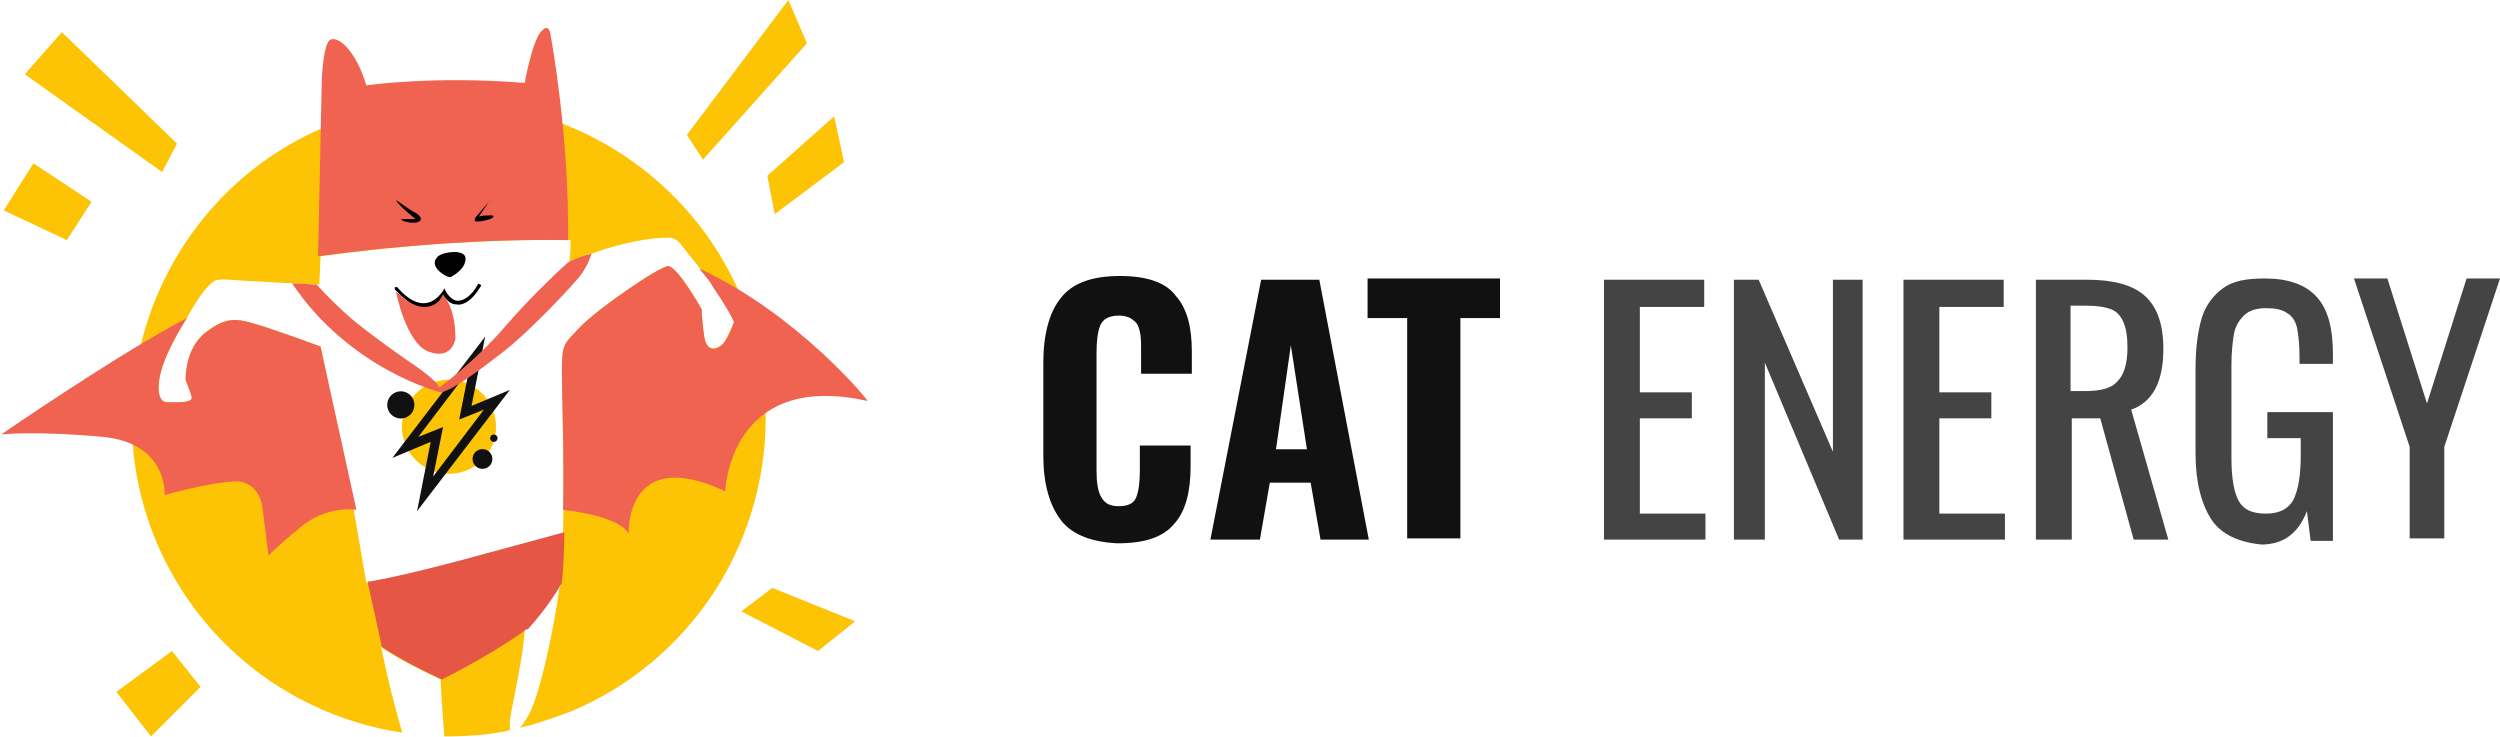
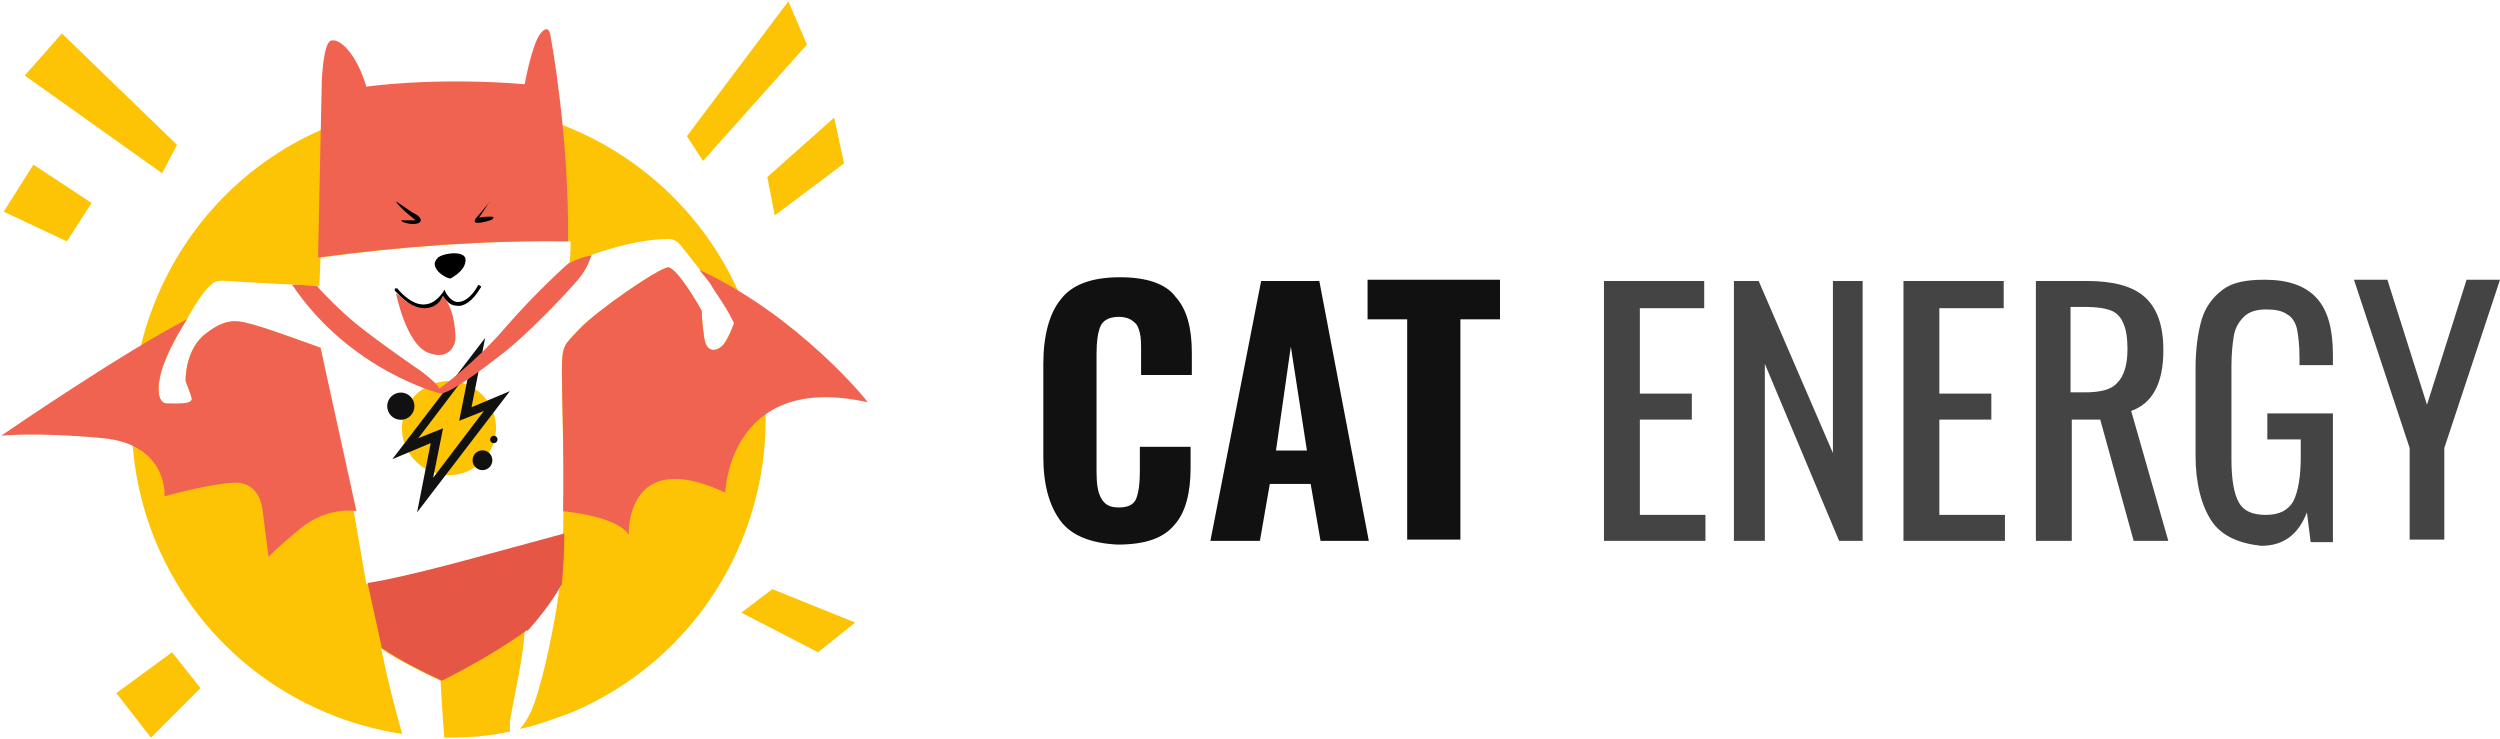
- <svg xmlns="http://www.w3.org/2000/svg" version="1.1" x="0" y="0" viewBox="0 0 202 59.5" xml:space="preserve">
-   <path fill="#fdc305" d="M59.9 24C54.4 11 39.4 4.8 26.4 10.2S7.2 30.7 12.6 43.7c3.6 8.6 11.3 14.2 19.9 15.5-.6-2.1-1.2-4.4-1.7-6.9 1.5 1 3.1 1.8 4.8 2.6 0 0 .1 2.2.3 4.6 1.8 0 3.6-.1 5.3-.5v-.8c.3-1.9 1.1-5.2 1.2-7.4 1.1-1.1 2.1-2.3 2.9-3.7 0 .1 0 .3-.1.4-.6 4.3-1.7 8.8-2.4 10.1-.2.4-.5.9-.8 1.2 1.4-.3 2.7-.8 4.1-1.3C59.2 52 65.3 37 59.9 24zm-1.5 3.8c-.4.4-1.3.7-1.5-.6s-.2-2.2-.2-2.2-1.9-3.4-2.7-3.5c-.7 0-5.8 3.5-7.2 5-1.2 1.3-1.4 1.2-1.4 3.5 0 1.7.2 8.2.1 13.1 0 0-2.2.6-8.1 2.2-6 1.6-7.8 1.8-7.8 1.8l-1-5.8L25.9 28s-3.8-1.4-5.2-1.8c-1.4-.4-2.3-.7-4 .6-1.8 1.3-1.7 3.9-1.7 3.9s.4 1 .5 1.4c0 .5-1.2.4-2 .4s-.9-1.4-.3-3.1c.6-1.7 1.9-3.7 1.9-3.7s1.2-2.3 2.1-2.9c0 0 .1-.3 1.3-.2 1.1.1 7.3.4 7.3.4l.1-2.3c6.7-.9 13.5-1.4 20.2-1.3 0 .6 0 1.2-.1 1.8 0 0 4.4-2 8.1-2 0 0 .4 0 .8.4.3.4 2.4 3 2.7 3.4.2.4 1.2 1.7 1.8 3-.1 0-.6 1.3-1 1.8z" />
-   <path fill="#f06351" d="M56.5 21.7c.5.6.9 1.1 1 1.3.2.4 1.2 1.7 1.8 3 0 0-.4 1.3-.9 1.8s-1.3.7-1.5-.6-.2-2.2-.2-2.2-1.9-3.4-2.7-3.5c-.7 0-5.8 3.5-7.2 5-1.2 1.3-1.4 1.2-1.4 3.5 0 1.5.2 6.6.1 11.2 1.8.2 4.5.7 5.3 1.9 0 0-.3-7.2 7.8-3.4 0 0 .3-9.8 11.5-7.3.1 0-5.6-7-13.6-10.7zm-10.6-2.3c.1-8.5-1.4-16.5-1.4-16.5s-.1-1.3-.9-.2c-.7 1.1-1.2 4-1.2 4-7.4-.6-12.8.2-12.8.2-.8-2.7-2.2-4-2.9-3.7-.6.3-.7 3.3-.7 3.3l-.3 14.2c6.7-.9 13.5-1.4 20.2-1.3z" />
-   <path d="M45.4 47.1c.1-1.1.2-2.5.2-4.1 0 0-2.2.6-8.1 2.2-6 1.6-7.8 1.8-7.8 1.8l1.1 5c0 .1 0 .2.1.3 1.5 1 3.1 1.8 4.8 2.6 4.4-2.2 6.9-4.1 6.9-4.1v.1c1-1.1 2-2.4 2.8-3.8z" fill="#e55645" />
-   <path d="M32 16.2c0-.1 1 .7 1.4.9.4.2.6.4.6.6 0 .2-.3.3-.6.3s-.9-.1-1-.3h1.2c.1.1-1.3-1-1.6-1.5zm7.5.1l-1.1 1.3c0 .1-.2.3.2.3s1.1-.2 1.2-.3c.1-.1.1-.2-.1-.2s-.7 0-1 .1l.8-1.2c.1 0 .1-.1 0 0zm-3.1 6.1s.8-.4 1.1-1c.3-.7 0-.9-.4-1s-1.3 0-1.7.3c-.4.4-.3.7-.1 1 .2.3.8.7 1.1.7z" />
-   <path fill="#f06351" d="M35.9 23.7s-.2.4-.5.6c-.2.2-.6.4-1 .4-.6 0-1.1-.2-1.5-.4-.2-.1-.4-.3-.5-.4-.2-.2-.4-.3-.4-.3s.8 4.1 2.6 4.8c1.8.7 2.2-.8 2.2-1.1 0-.3 0-2.1-.8-3.2.1-.5 0-.3-.1-.4z" />
-   <path d="M34.3 24.8c-1.3 0-2.3-1.4-2.4-1.4v-.2h.2s1 1.3 2.1 1.3c.6 0 1.1-.3 1.6-1l.1-.2.1.2s.4.8 1 .8c.5 0 1.1-.4 1.6-1.3 0-.1.1-.1.2 0 .1 0 .1.1 0 .2-.6 1-1.3 1.5-1.9 1.4-.6 0-.9-.5-1.1-.8-.3.7-.9 1-1.5 1z" />
-   <circle transform="rotate(-22.676 36.253 34.547)" fill="#fdc305" cx="36.3" cy="34.5" r="3.8" />
-   <path fill="#111111" d="M41.2 31.5l-3.1 1.3 1.1-5.6-7.5 9.8 3.1-1.3-1.1 5.6 7.5-9.8zm-7.4 3.8l4.1-5.4-.8 4 2-.8-4.1 5.4.8-4-2 .8z" />
-   <circle transform="rotate(-22.676 32.435 32.742)" fill="#111111" cx="32.4" cy="32.7" r="1.1" />
-   <circle transform="rotate(-22.676 38.956 37.134)" fill="#111111" cx="39" cy="37.1" r=".8" />
-   <circle transform="rotate(-22.676 39.92 35.398)" fill="#111111" cx="39.9" cy="35.4" r=".3" />
-   <path fill="#f06351" d="M45.9 21.2s-2.6 2.3-5.1 5.2-5.3 4.9-5.3 4.9c-.2-.5-1.6-1.5-1.6-1.5s-3.1-2.1-5.2-3.8c-1.2-1-2.4-2.2-3.1-3-.3 0-1.1-.1-2-.1 4.7 7 12 8.8 12 8.8.9-.1 3.3-1.9 5.1-3.3 1.8-1.4 4.8-4.5 6-5.9.6-.7.9-1.4 1.1-2-1.2.3-1.9.7-1.9.7z" />
-   <path fill="#fdc305" d="M65.2 3.5l-8.4 9.4-1.3-2L63.7 0zm-2.6 13.8l5.6-4.2-.8-3.7-5.4 4.8zm-2.7 32.1l6.2 3.2 3-2.4-6.7-2.7zM2 6l3-3.4 9.3 9-1.2 2.3zm5.4 10.3l-4.7-3.1L.3 17l5.1 2.4zm6.5 36.3l-4.5 3.3 2.8 3.6 4-4z" />
-   <path fill="#f06351" d="M25.9 28s-3.8-1.4-5.2-1.8c-1.4-.4-2.3-.7-4 .6-1.8 1.3-1.7 3.9-1.7 3.9s.4 1 .5 1.4c0 .5-1.2.4-2 .4s-.9-1.4-.3-3.1c.6-1.7 1.9-3.7 1.9-3.7-5.4 2.8-15 9.4-15 9.4s2.9-.3 8.2.2c5.3.5 5 4.7 5 4.7s3.5-1 5.6-1.1c2.1-.1 2.3 2.1 2.3 2.1l.5 3.9s.5-.6 2.7-2.4c1.9-1.5 3.9-1.4 4.4-1.3L25.9 28z" />
-   <path fill="#111111" d="M85.7 42c-.9-1.2-1.4-2.9-1.4-5.2v-7.5c0-2.3.5-4.1 1.4-5.2.9-1.2 2.5-1.8 4.8-1.8 2.1 0 3.7.5 4.5 1.6.9 1 1.3 2.5 1.3 4.5v1.8h-4.1v-1.9c0-.6 0-1.1-.1-1.5-.1-.4-.2-.7-.5-.9-.2-.2-.6-.4-1.2-.4-.8 0-1.3.3-1.5.8-.2.5-.3 1.2-.3 2.2V38c0 1 .1 1.7.4 2.2.3.5.7.7 1.4.7s1.2-.2 1.4-.7c.2-.5.3-1.2.3-2.2v-2h4.1v1.7c0 2-.4 3.6-1.3 4.6-.9 1.1-2.4 1.6-4.6 1.6-2.1-.1-3.7-.7-4.6-1.9zm16.2-19.4h4.7l4 21h-3.9l-.8-4.6h-3.3l-.8 4.6h-4l4.1-21zm3.7 13.7l-1.3-8.4-1.2 8.4h2.5zm8.1-10.6h-3.2v-3.2h10.7v3.2H118v17.8h-4.3V25.7z" />
-   <path d="M129.6 22.6h8.1v2.2h-5.2v6.9h4.2v2.1h-4.2v7.7h5.3v2.1h-8.2v-21zm10.5 0h2l6 13.9V22.6h2.4v21h-1.9l-6-14.3v14.3h-2.5v-21zm13.7 0h8.1v2.2h-5.2v6.9h4.2v2.1h-4.2v7.7h5.3v2.1h-8.2v-21zm10.6 0h4.2c2.1 0 3.7.4 4.7 1.3s1.5 2.3 1.5 4.3c0 2.7-.9 4.3-2.6 4.9l3 10.5h-2.8l-2.7-9.8h-2.3v9.8h-2.9v-21zm4 9c1.3 0 2.2-.2 2.7-.8.5-.5.8-1.4.8-2.7 0-.9-.1-1.5-.3-2-.2-.5-.5-.9-1-1.1-.5-.2-1.2-.3-2-.3h-1.3v6.9h1.1zM178.7 42c-.8-1.2-1.3-3-1.3-5.3v-7c0-1.6.2-3 .5-4s.9-1.8 1.7-2.4c.8-.6 1.9-.8 3.4-.8 1.9 0 3.3.5 4.2 1.5.9 1 1.3 2.5 1.3 4.6v.8h-2.7v-.6c0-1-.1-1.8-.2-2.3-.1-.5-.4-1-.8-1.2-.4-.3-1-.4-1.7-.4-.8 0-1.4.2-1.8.6-.4.4-.7.9-.8 1.5-.1.6-.2 1.4-.2 2.5V37c0 1.6.2 2.8.6 3.5.4.7 1.1 1 2.2 1s1.8-.4 2.2-1.1c.4-.8.6-2 .6-3.6v-1.4h-2.7v-2.1h5.3v10.4h-1.8l-.3-2.4c-.7 1.8-1.9 2.7-3.7 2.7-1.8-.2-3.2-.8-4-2zm16-5.9l-4.5-13.6h2.7l3.2 10.1 3.2-10.1h2.7l-4.5 13.6v7.4h-2.8v-7.4z" fill="#444444" />
+ <svg xmlns="http://www.w3.org/2000/svg" class="logo-icon" version="1.1" width="203" height="60" x="0" y="0" viewBox="0 0 202 59.5" xml:space="preserve">
+   <path class="logo-icon__1" fill="#fdc305" d="M59.9 24C54.4 11 39.4 4.8 26.4 10.2S7.2 30.7 12.6 43.7c3.6 8.6 11.3 14.2 19.9 15.5-.6-2.1-1.2-4.4-1.7-6.9 1.5 1 3.1 1.8 4.8 2.6 0 0 .1 2.2.3 4.6 1.8 0 3.6-.1 5.3-.5v-.8c.3-1.9 1.1-5.2 1.2-7.4 1.1-1.1 2.1-2.3 2.9-3.7 0 .1 0 .3-.1.4-.6 4.3-1.7 8.8-2.4 10.1-.2.4-.5.9-.8 1.2 1.4-.3 2.7-.8 4.1-1.3C59.2 52 65.3 37 59.9 24zm-1.5 3.8c-.4.4-1.3.7-1.5-.6s-.2-2.2-.2-2.2-1.9-3.4-2.7-3.5c-.7 0-5.8 3.5-7.2 5-1.2 1.3-1.4 1.2-1.4 3.5 0 1.7.2 8.2.1 13.1 0 0-2.2.6-8.1 2.2-6 1.6-7.8 1.8-7.8 1.8l-1-5.8L25.9 28s-3.8-1.4-5.2-1.8c-1.4-.4-2.3-.7-4 .6-1.8 1.3-1.7 3.9-1.7 3.9s.4 1 .5 1.4c0 .5-1.2.4-2 .4s-.9-1.4-.3-3.1c.6-1.7 1.9-3.7 1.9-3.7s1.2-2.3 2.1-2.9c0 0 .1-.3 1.3-.2 1.1.1 7.3.4 7.3.4l.1-2.3c6.7-.9 13.5-1.4 20.2-1.3 0 .6 0 1.2-.1 1.8 0 0 4.4-2 8.1-2 0 0 .4 0 .8.4.3.4 2.4 3 2.7 3.4.2.4 1.2 1.7 1.8 3-.1 0-.6 1.3-1 1.8z" />
+   <path class="logo-icon__2" fill="#f06351" d="M56.5 21.7c.5.6.9 1.1 1 1.3.2.4 1.2 1.7 1.8 3 0 0-.4 1.3-.9 1.8s-1.3.7-1.5-.6-.2-2.2-.2-2.2-1.9-3.4-2.7-3.5c-.7 0-5.8 3.5-7.2 5-1.2 1.3-1.4 1.2-1.4 3.5 0 1.5.2 6.6.1 11.2 1.8.2 4.5.7 5.3 1.9 0 0-.3-7.2 7.8-3.4 0 0 .3-9.8 11.5-7.3.1 0-5.6-7-13.6-10.7zm-10.6-2.3c.1-8.5-1.4-16.5-1.4-16.5s-.1-1.3-.9-.2c-.7 1.1-1.2 4-1.2 4-7.4-.6-12.8.2-12.8.2-.8-2.7-2.2-4-2.9-3.7-.6.3-.7 3.3-.7 3.3l-.3 14.2c6.7-.9 13.5-1.4 20.2-1.3z" />
+   <path class="logo-icon__3" d="M45.4 47.1c.1-1.1.2-2.5.2-4.1 0 0-2.2.6-8.1 2.2-6 1.6-7.8 1.8-7.8 1.8l1.1 5c0 .1 0 .2.1.3 1.5 1 3.1 1.8 4.8 2.6 4.4-2.2 6.9-4.1 6.9-4.1v.1c1-1.1 2-2.4 2.8-3.8z" fill="#e55645" />
+   <path class="logo-icon__4" d="M32 16.2c0-.1 1 .7 1.4.9.4.2.6.4.6.6 0 .2-.3.3-.6.3s-.9-.1-1-.3h1.2c.1.1-1.3-1-1.6-1.5zm7.5.1l-1.1 1.3c0 .1-.2.3.2.3s1.1-.2 1.2-.3c.1-.1.1-.2-.1-.2s-.7 0-1 .1l.8-1.2c.1 0 .1-.1 0 0zm-3.1 6.1s.8-.4 1.1-1c.3-.7 0-.9-.4-1s-1.3 0-1.7.3c-.4.4-.3.7-.1 1 .2.3.8.7 1.1.7z" />
+   <path class="logo-icon__5" fill="#f06351" d="M35.9 23.7s-.2.4-.5.6c-.2.2-.6.4-1 .4-.6 0-1.1-.2-1.5-.4-.2-.1-.4-.3-.5-.4-.2-.2-.4-.3-.4-.3s.8 4.1 2.6 4.8c1.8.7 2.2-.8 2.2-1.1 0-.3 0-2.1-.8-3.2.1-.5 0-.3-.1-.4z" />
+   <path class="logo-icon__6" d="M34.3 24.8c-1.3 0-2.3-1.4-2.4-1.4v-.2h.2s1 1.3 2.1 1.3c.6 0 1.1-.3 1.6-1l.1-.2.1.2s.4.8 1 .8c.5 0 1.1-.4 1.6-1.3 0-.1.1-.1.2 0 .1 0 .1.1 0 .2-.6 1-1.3 1.5-1.9 1.4-.6 0-.9-.5-1.1-.8-.3.7-.9 1-1.5 1z" />
+   <circle class="logo-icon__7" transform="rotate(-22.676 36.253 34.547)" fill="#fdc305" cx="36.3" cy="34.5" r="3.8" />
+   <path class="logo-icon__8" fill="#111111" d="M41.2 31.5l-3.1 1.3 1.1-5.6-7.5 9.8 3.1-1.3-1.1 5.6 7.5-9.8zm-7.4 3.8l4.1-5.4-.8 4 2-.8-4.1 5.4.8-4-2 .8z" />
+   <circle class="logo-icon__9" transform="rotate(-22.676 32.435 32.742)" fill="#111111" cx="32.4" cy="32.7" r="1.1" />
+   <circle class="logo-icon__10" transform="rotate(-22.676 38.956 37.134)" fill="#111111" cx="39" cy="37.1" r=".8" />
+   <circle class="logo-icon__11" transform="rotate(-22.676 39.92 35.398)" fill="#111111" cx="39.9" cy="35.4" r=".3" />
+   <path class="logo-icon__12" fill="#f06351" d="M45.9 21.2s-2.6 2.3-5.1 5.2-5.3 4.9-5.3 4.9c-.2-.5-1.6-1.5-1.6-1.5s-3.1-2.1-5.2-3.8c-1.2-1-2.4-2.2-3.1-3-.3 0-1.1-.1-2-.1 4.7 7 12 8.8 12 8.8.9-.1 3.3-1.9 5.1-3.3 1.8-1.4 4.8-4.5 6-5.9.6-.7.9-1.4 1.1-2-1.2.3-1.9.7-1.9.7z" />
+   <path class="logo-icon__13" fill="#fdc305" d="M65.2 3.5l-8.4 9.4-1.3-2L63.7 0zm-2.6 13.8l5.6-4.2-.8-3.7-5.4 4.8zm-2.7 32.1l6.2 3.2 3-2.4-6.7-2.7zM2 6l3-3.4 9.3 9-1.2 2.3zm5.4 10.3l-4.7-3.1L.3 17l5.1 2.4zm6.5 36.3l-4.5 3.3 2.8 3.6 4-4z" />
+   <path class="logo-icon__14" fill="#f06351" d="M25.9 28s-3.8-1.4-5.2-1.8c-1.4-.4-2.3-.7-4 .6-1.8 1.3-1.7 3.9-1.7 3.9s.4 1 .5 1.4c0 .5-1.2.4-2 .4s-.9-1.4-.3-3.1c.6-1.7 1.9-3.7 1.9-3.7-5.4 2.8-15 9.4-15 9.4s2.9-.3 8.2.2c5.3.5 5 4.7 5 4.7s3.5-1 5.6-1.1c2.1-.1 2.3 2.1 2.3 2.1l.5 3.9s.5-.6 2.7-2.4c1.9-1.5 3.9-1.4 4.4-1.3L25.9 28z" />
+   <path class="logo-icon__15" fill="#111111" d="M85.7 42c-.9-1.2-1.4-2.9-1.4-5.2v-7.5c0-2.3.5-4.1 1.4-5.2.9-1.2 2.5-1.8 4.8-1.8 2.1 0 3.7.5 4.5 1.6.9 1 1.3 2.5 1.3 4.5v1.8h-4.1v-1.9c0-.6 0-1.1-.1-1.5-.1-.4-.2-.7-.5-.9-.2-.2-.6-.4-1.2-.4-.8 0-1.3.3-1.5.8-.2.5-.3 1.2-.3 2.2V38c0 1 .1 1.7.4 2.2.3.5.7.7 1.4.7s1.2-.2 1.4-.7c.2-.5.3-1.2.3-2.2v-2h4.1v1.7c0 2-.4 3.6-1.3 4.6-.9 1.1-2.4 1.6-4.6 1.6-2.1-.1-3.7-.7-4.6-1.9zm16.2-19.4h4.7l4 21h-3.9l-.8-4.6h-3.3l-.8 4.6h-4l4.1-21zm3.7 13.7l-1.3-8.4-1.2 8.4h2.5zm8.1-10.6h-3.2v-3.2h10.7v3.2H118v17.8h-4.3V25.7z" />
+   <path class="logo-icon__16" d="M129.6 22.6h8.1v2.2h-5.2v6.9h4.2v2.1h-4.2v7.7h5.3v2.1h-8.2v-21zm10.5 0h2l6 13.9V22.6h2.4v21h-1.9l-6-14.3v14.3h-2.5v-21zm13.7 0h8.1v2.2h-5.2v6.9h4.2v2.1h-4.2v7.7h5.3v2.1h-8.2v-21zm10.6 0h4.2c2.1 0 3.7.4 4.7 1.3s1.5 2.3 1.5 4.3c0 2.7-.9 4.3-2.6 4.9l3 10.5h-2.8l-2.7-9.8h-2.3v9.8h-2.9v-21zm4 9c1.3 0 2.2-.2 2.7-.8.5-.5.8-1.4.8-2.7 0-.9-.1-1.5-.3-2-.2-.5-.5-.9-1-1.1-.5-.2-1.2-.3-2-.3h-1.3v6.9h1.1zM178.7 42c-.8-1.2-1.3-3-1.3-5.3v-7c0-1.6.2-3 .5-4s.9-1.8 1.7-2.4c.8-.6 1.9-.8 3.4-.8 1.9 0 3.3.5 4.2 1.5.9 1 1.3 2.5 1.3 4.6v.8h-2.7v-.6c0-1-.1-1.8-.2-2.3-.1-.5-.4-1-.8-1.2-.4-.3-1-.4-1.7-.4-.8 0-1.4.2-1.8.6-.4.4-.7.9-.8 1.5-.1.6-.2 1.4-.2 2.5V37c0 1.6.2 2.8.6 3.5.4.7 1.1 1 2.2 1s1.8-.4 2.2-1.1c.4-.8.6-2 .6-3.6v-1.4h-2.7v-2.1h5.3v10.4h-1.8l-.3-2.4c-.7 1.8-1.9 2.7-3.7 2.7-1.8-.2-3.2-.8-4-2zm16-5.9l-4.5-13.6h2.7l3.2 10.1 3.2-10.1h2.7l-4.5 13.6v7.4h-2.8v-7.4z" fill="#444444" />
</svg>
